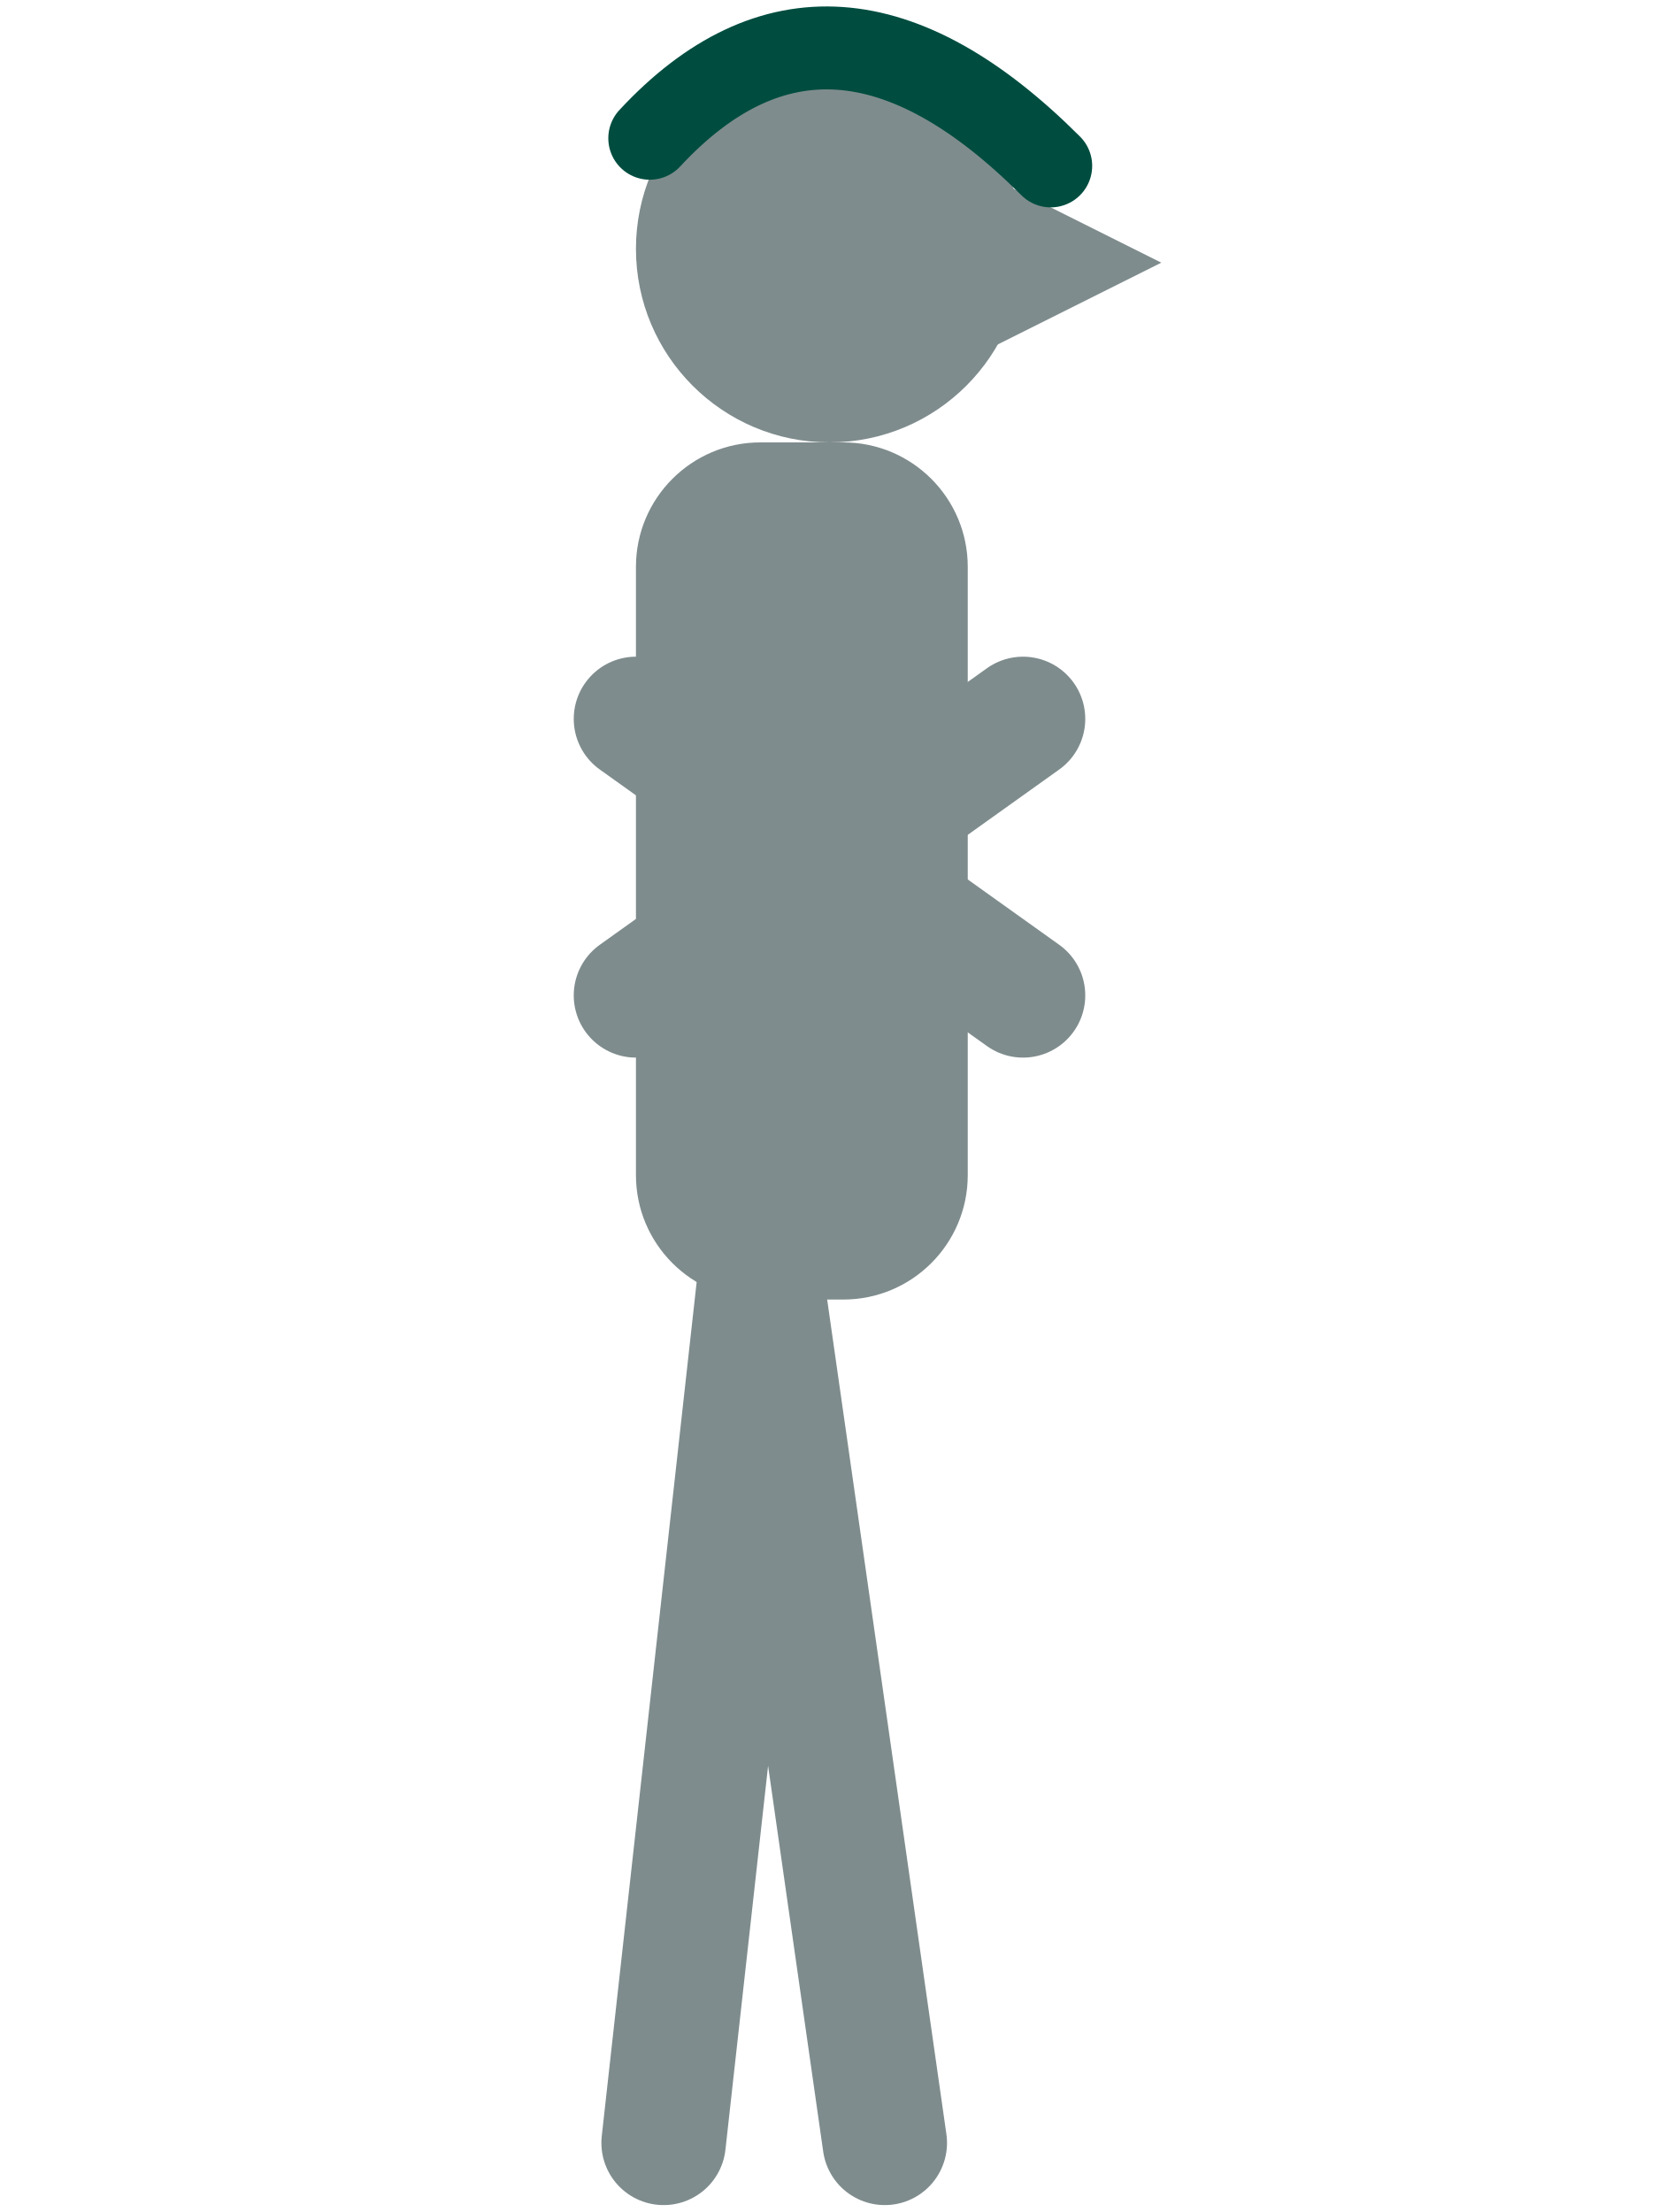
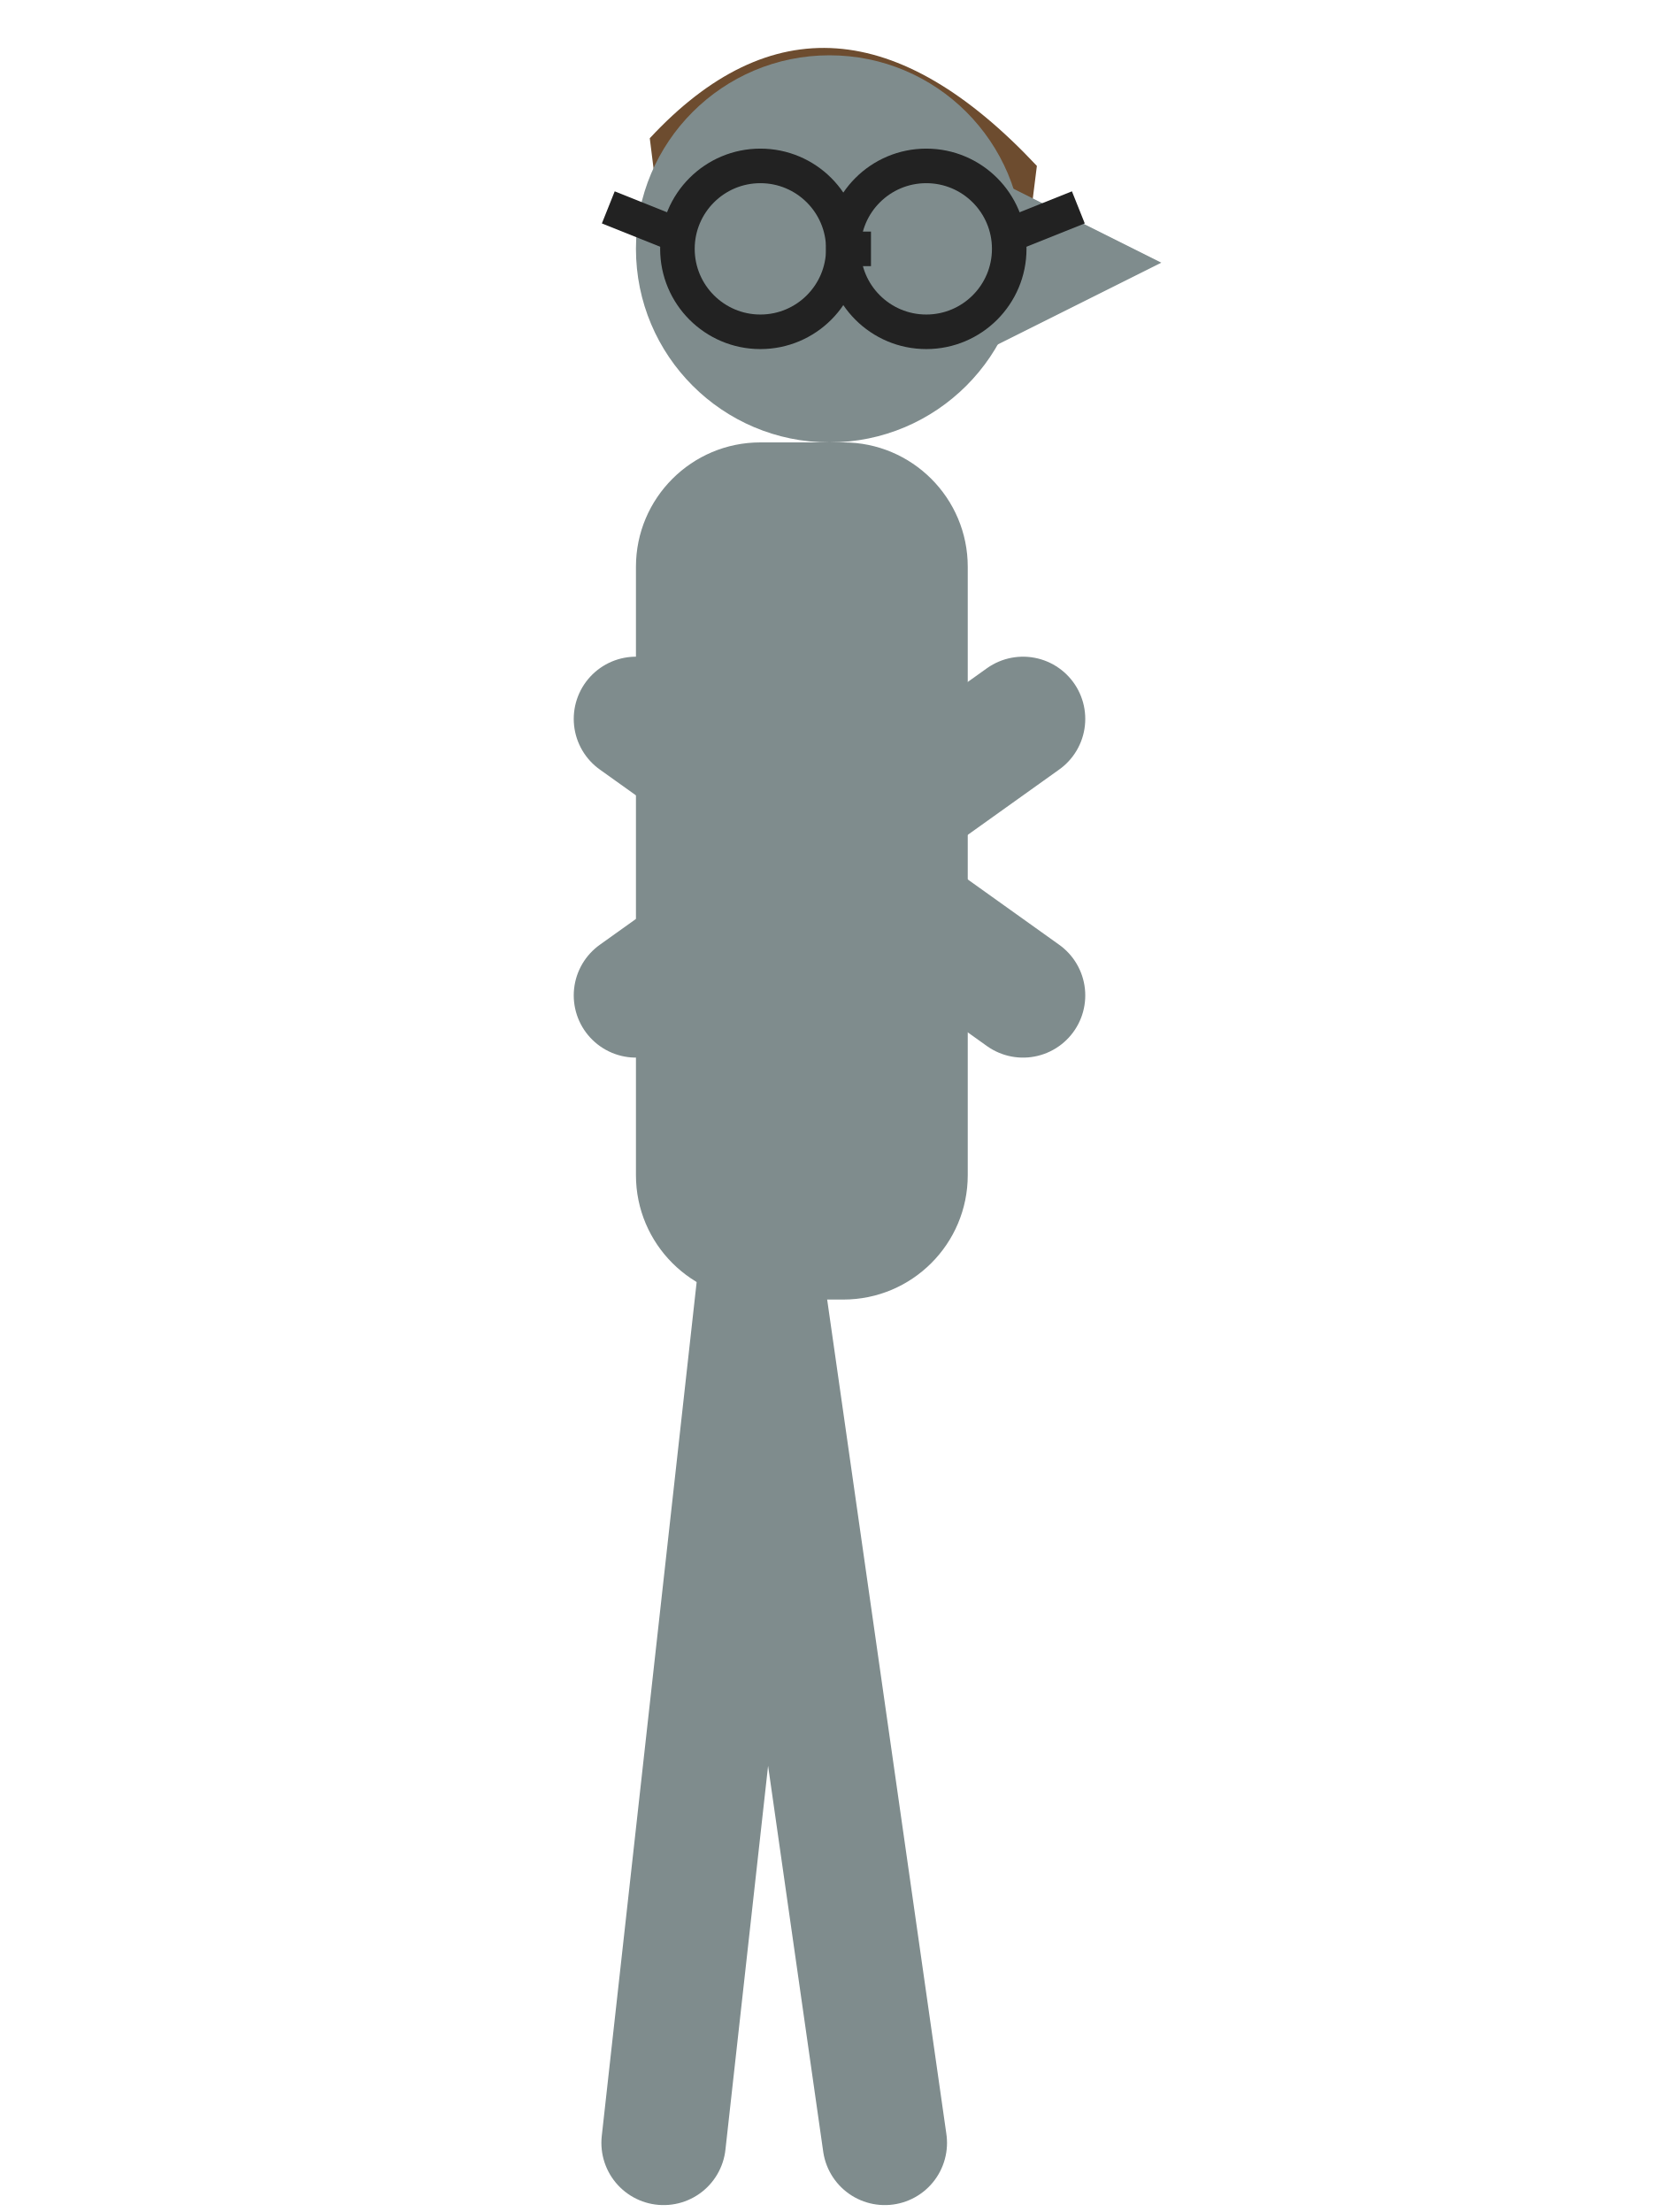
<svg xmlns="http://www.w3.org/2000/svg" viewBox="0 0 120 160" width="120" height="160">
+   <path d="M47 10 Q60 -4 75 12 L74 20 Q60 12 48 18 Z" fill="#6d4c2f" />
  <g stroke="#7f8c8d" stroke-width="9" stroke-linecap="round" fill="none">
    <path d="M55 92 L64 155 M55 92 L48 155" />
    <path d="M46 52 L74 72 M46 72 L74 52" />
  </g>
  <rect x="46" y="32" width="24" height="62" rx="9" fill="#7f8c8d" />
  <circle cx="60" cy="18" r="14" fill="#7f8c8d" />
  <path d="M72 13 L84 19 L72 25 Z" fill="#7f8c8d" />
-   <path d="M47 10 Q60 -4 76 12" stroke="#004d40" stroke-width="6" stroke-linecap="round" fill="none" />
+   <g stroke="#222" stroke-width="2.5" fill="none">
+     <circle cx="55" cy="18" r="6" />
+     <circle cx="67" cy="18" r="6" />
+     <path d="M61 18 L63 18 M49 17 L44 15 M73 17 L78 15" />
+   </g>
</svg>
